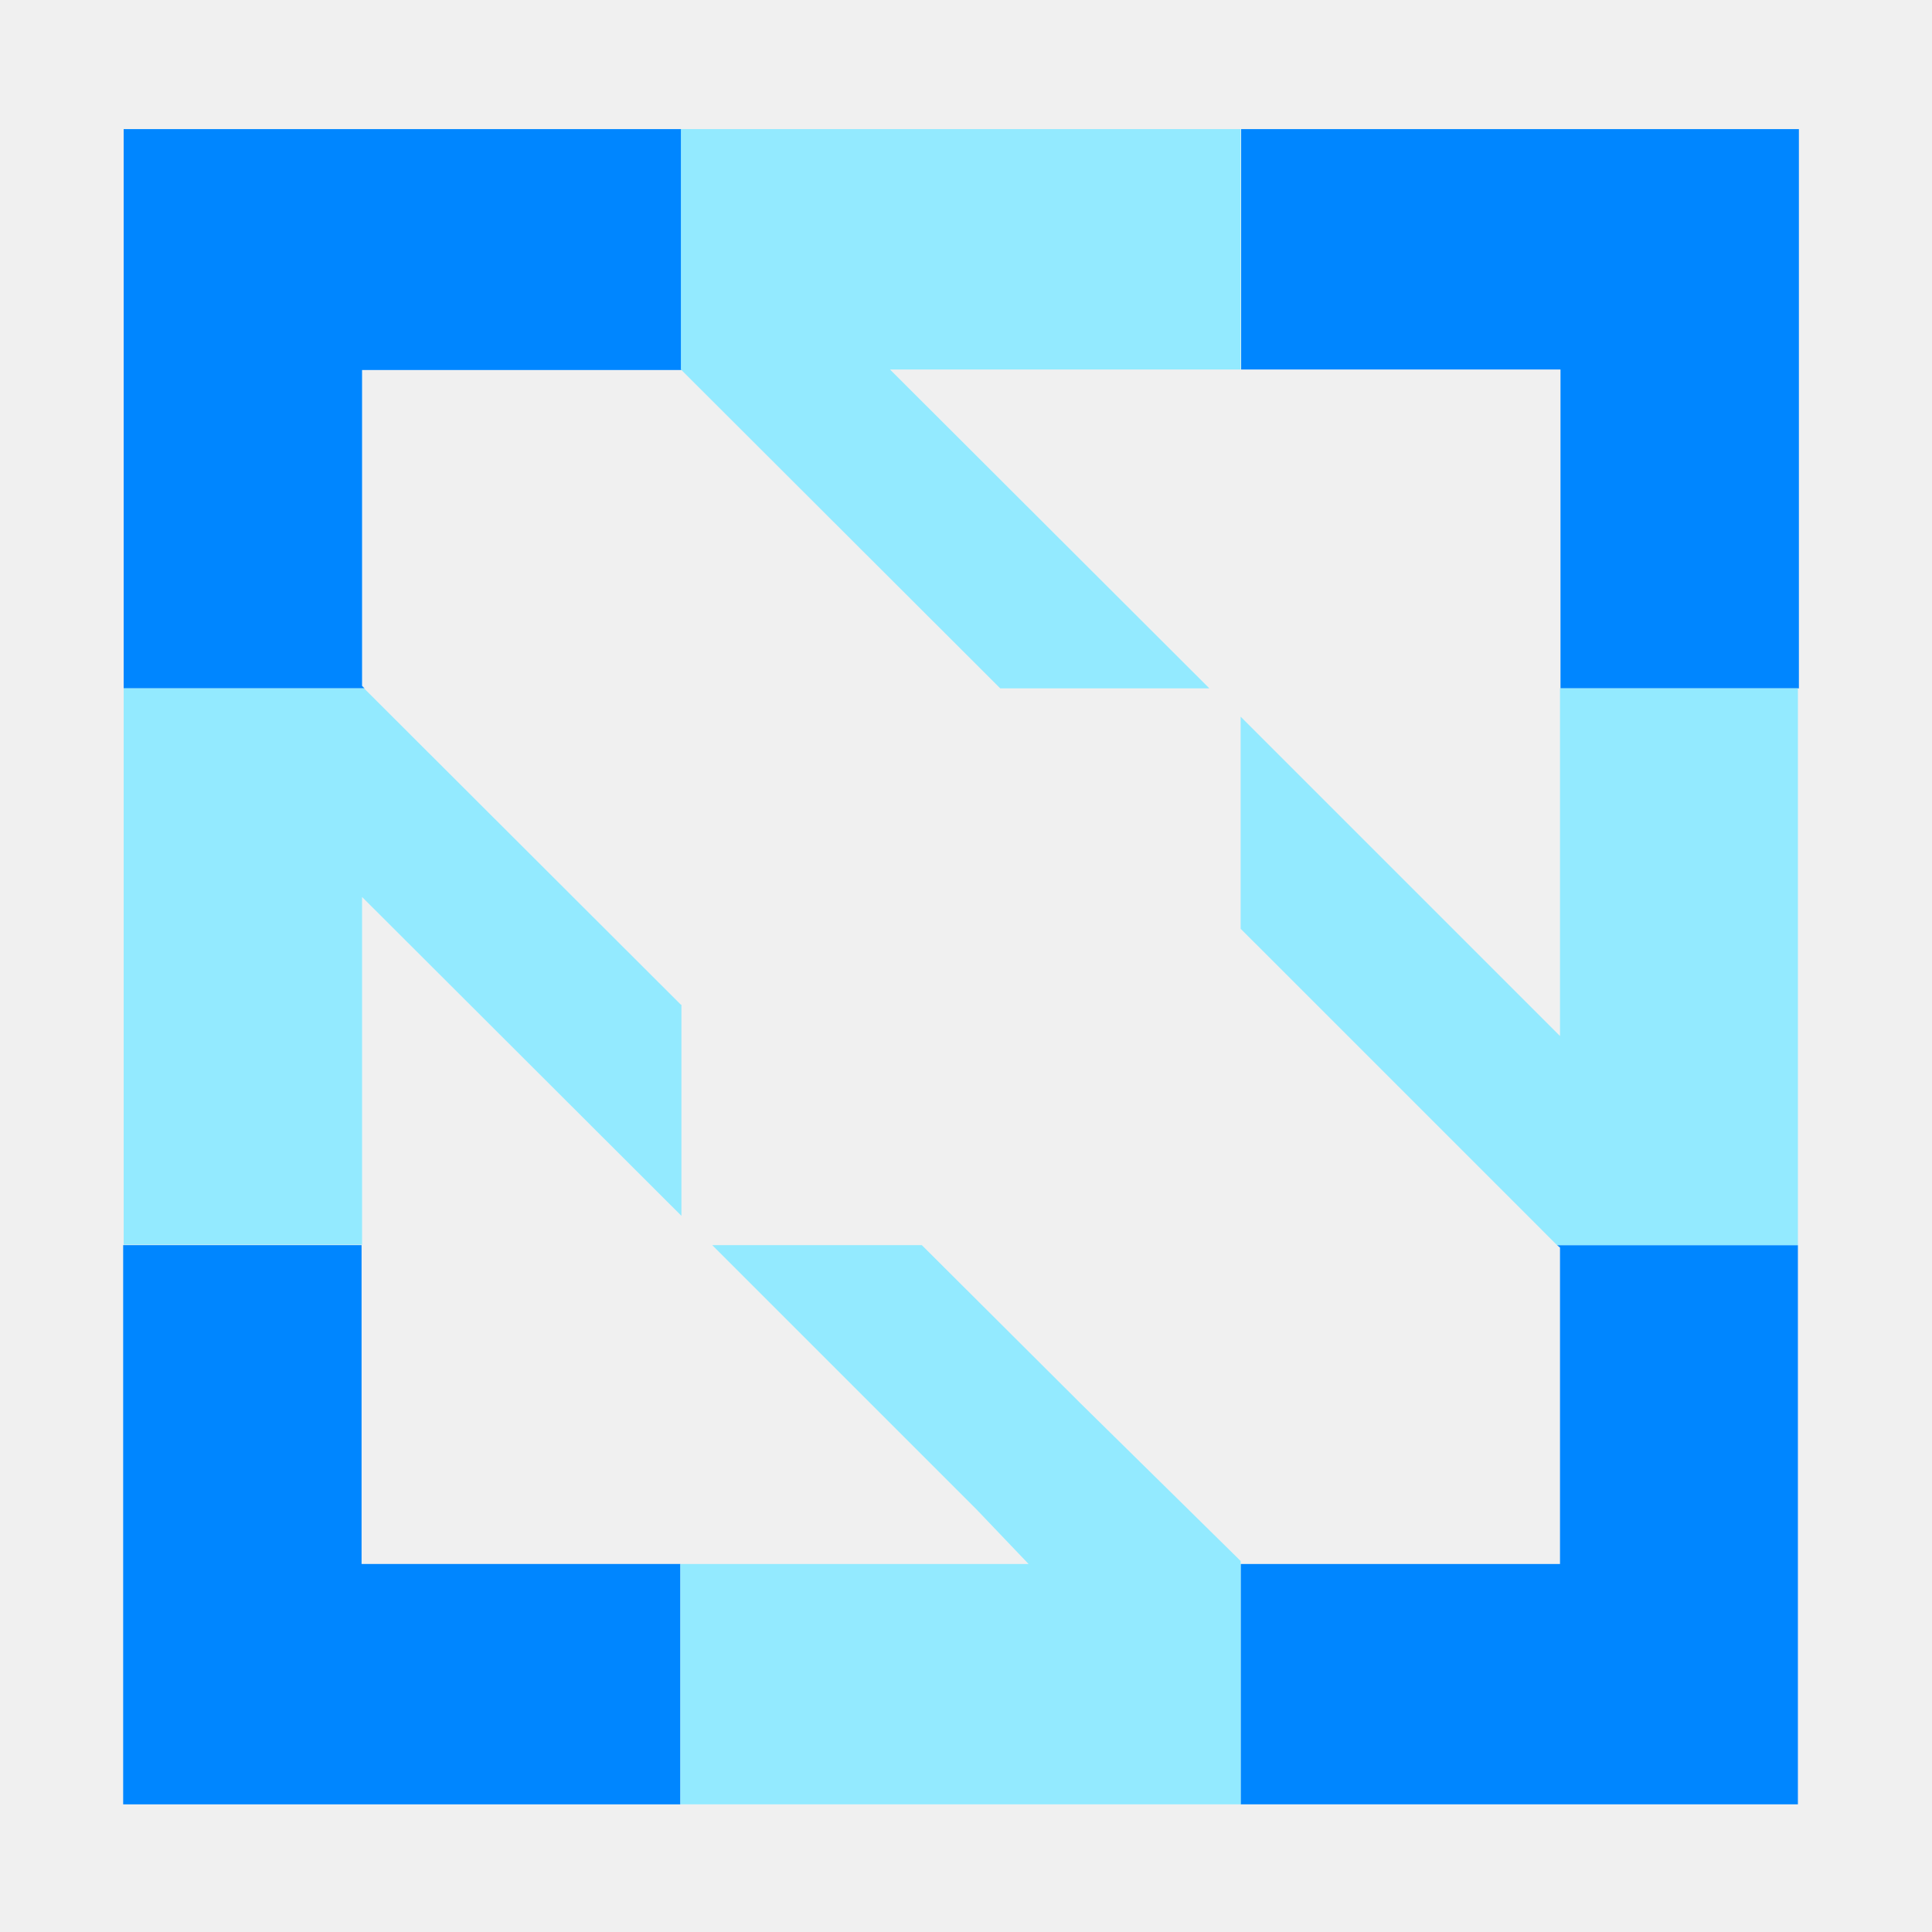
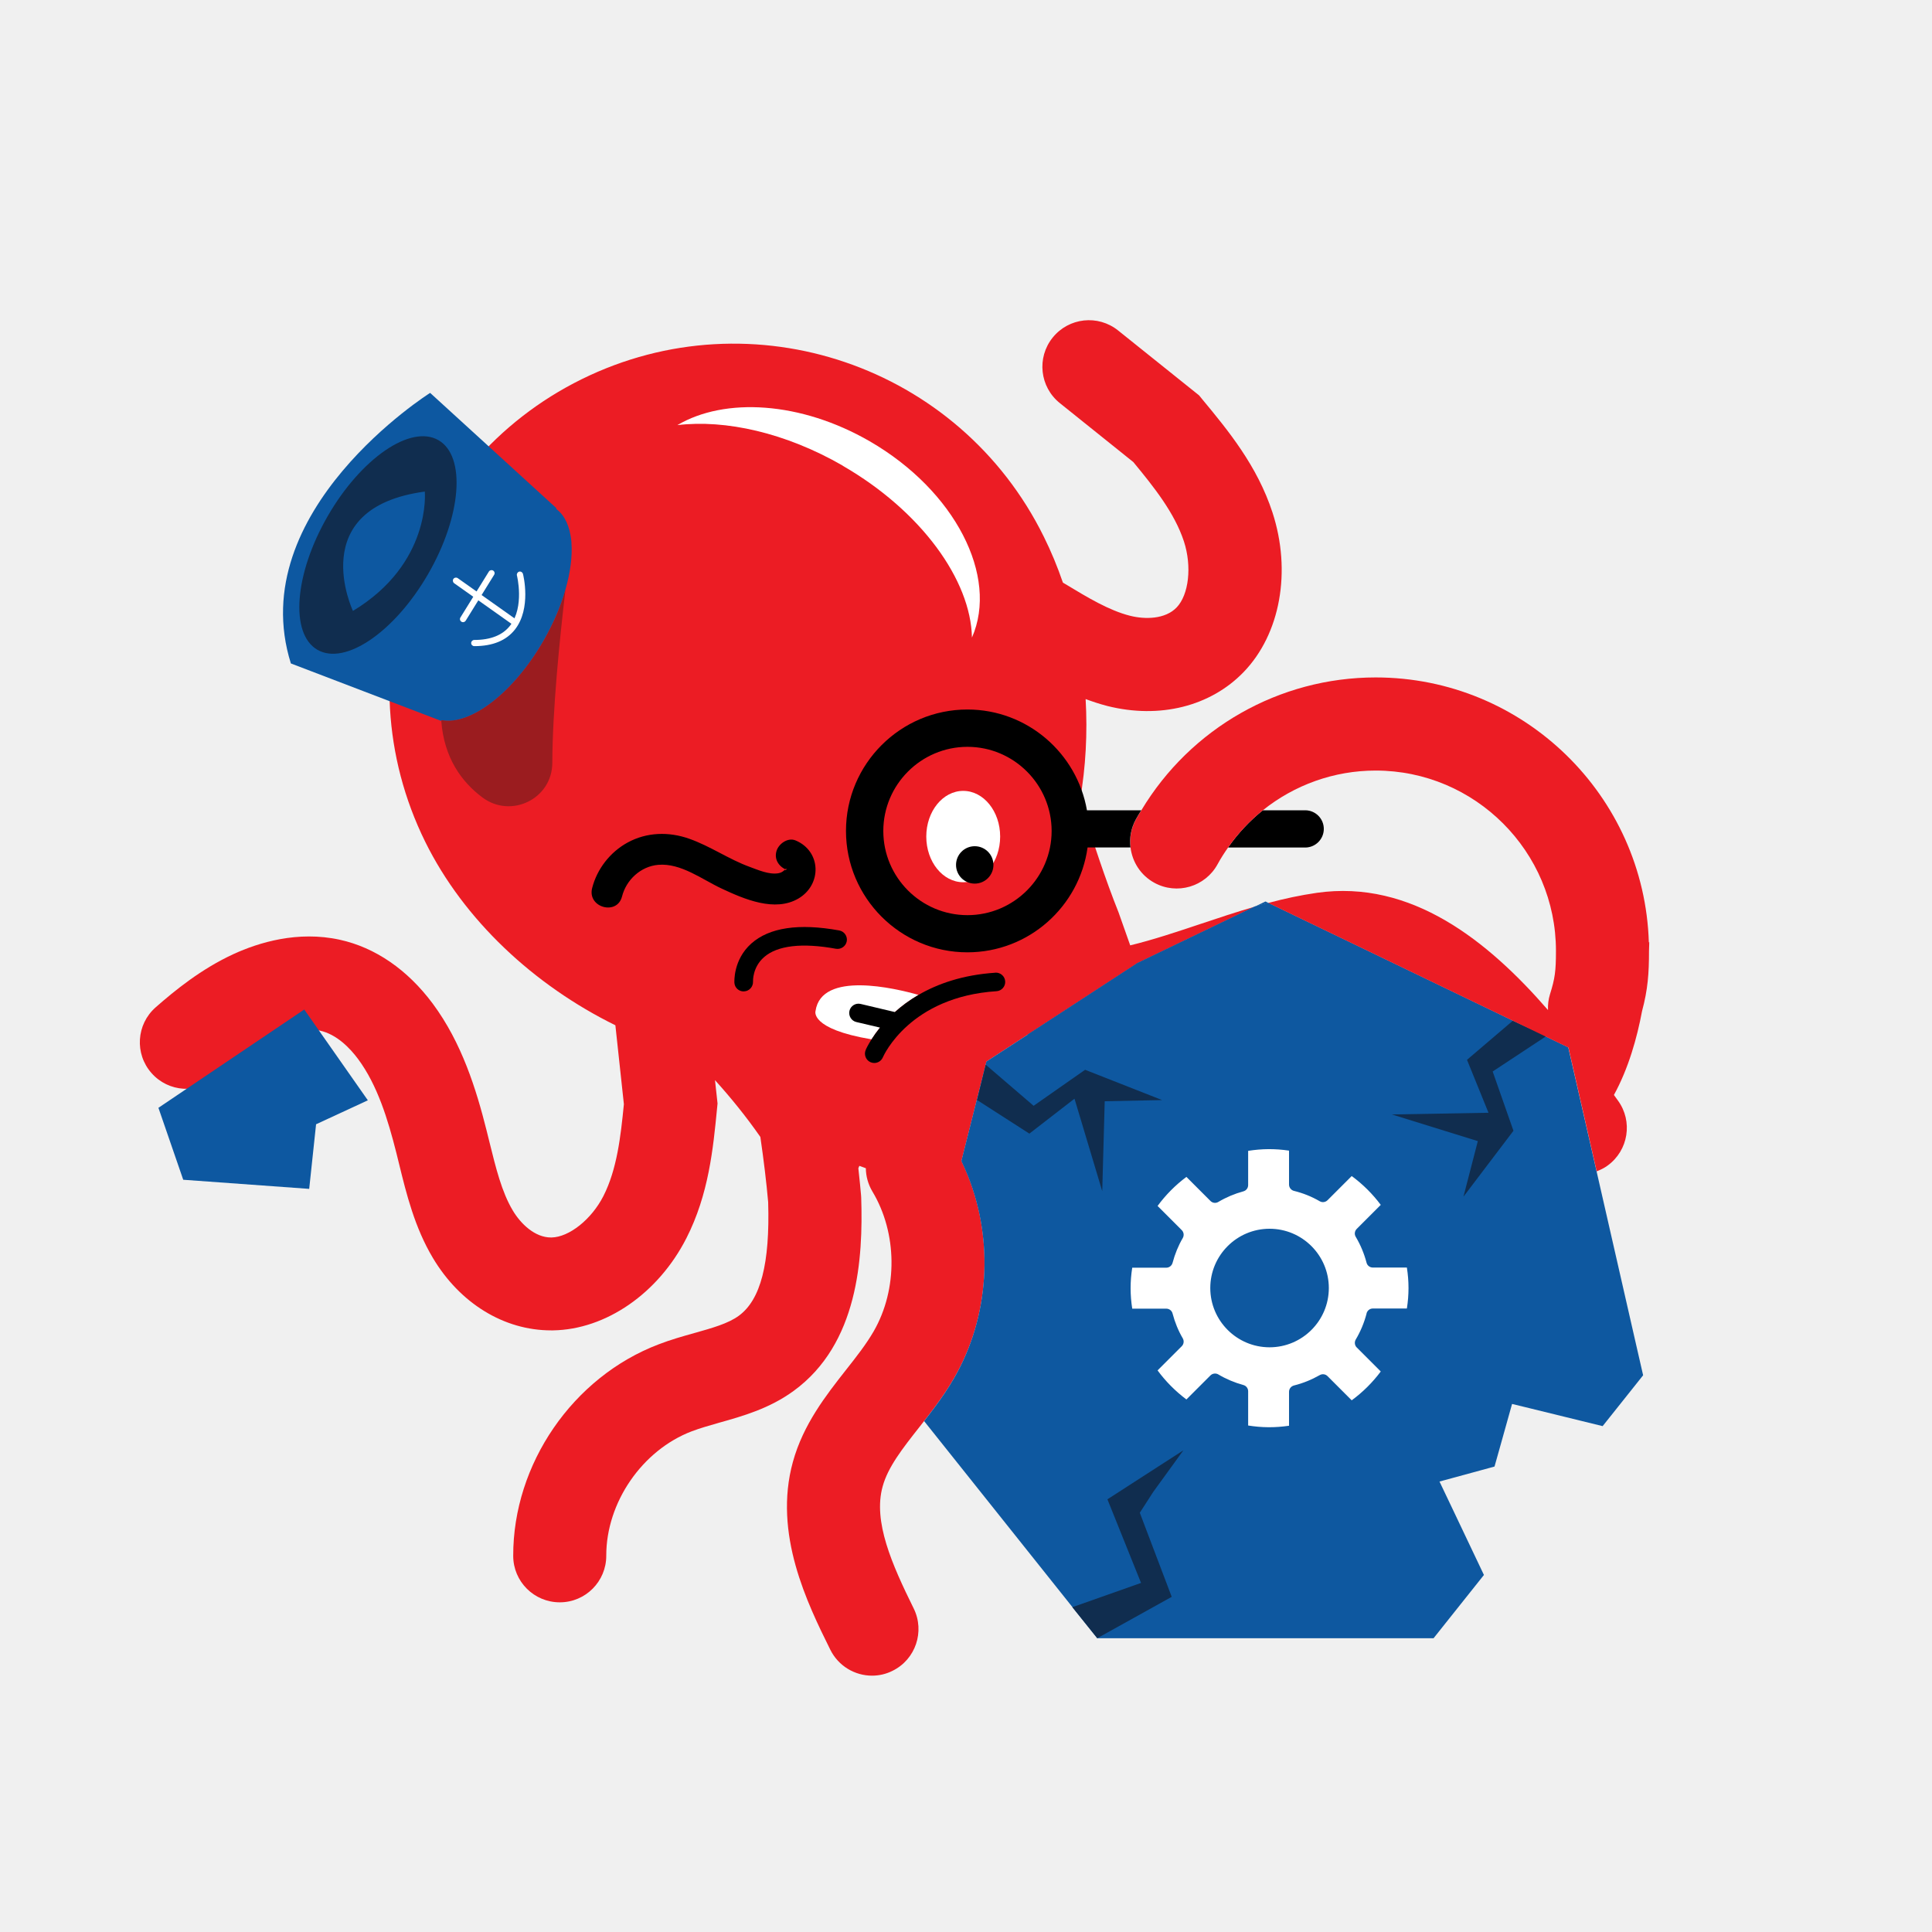
- <svg xmlns="http://www.w3.org/2000/svg" version="1.1" id="a" x="0px" y="0px" viewBox="0 0 389 389" style="enable-background:new 0 0 389 389;" xml:space="preserve">
-   <style type="text/css">
- 	.st0{fill:#0086FF;}
- 	.st1{fill:#93EAFF;}
- </style>
-   <g>
-     <path class="st0" d="M72.8,250.7h-48v112.6h112.2v-48.4H72.8V250.7z" />
-     <path class="st0" d="M314.1,251.2v63.7h-64.3v48.4h112.2V250.7h-48.5L314.1,251.2z" />
-     <path class="st0" d="M24.9,138.6h48.5l-0.5-0.5V74.5h64.3V26H24.9V138.6z" />
-     <path class="st0" d="M249.9,26v48.4h64.3v64.2h48V26C362.1,26,249.9,26,249.9,26z" />
-     <path class="st1" d="M243.5,138.6l-64.3-64.2h70.6V26H137.1v48.4l64.3,64.2H243.5z" />
-     <path class="st1" d="M185.6,250.7h-42.2l53.2,53.2l10.5,11h-70.1v48.4h112.8v-49l-32.1-31.6L185.6,250.7z" />
-     <path class="st1" d="M314.1,138.6v70l-11.1-11.1l-53.2-53.2V187l31.6,31.6l32.1,32.1h48.5V138.6H314.1L314.1,138.6z" />
-     <path class="st1" d="M137.1,202.3l-63.8-63.7H24.9v112h48v-70l64.3,64.2V202.3z" />
-   </g>
+ <svg xmlns="http://www.w3.org/2000/svg" id="Layer_1" viewBox="0 0 250 250">
+   <defs>
+     <style>.cls-1{fill:none;}.cls-1,.cls-2,.cls-3,.cls-4,.cls-5,.cls-6,.cls-7,.cls-8{stroke-width:0px;}.cls-3{fill:#0e58a0;}.cls-4{fill:#0d58a1;}.cls-5{fill:#102d4f;}.cls-6{fill:#9b1c1f;}.cls-7{fill:#fff;}.cls-8{fill:#ec1c24;}</style>
+   </defs>
+   <path class="cls-3" d="M163.75,116.65l-1.36.66c.57-.17,1.15-.32,1.73-.48l-.37-.18Z" />
+   <path class="cls-3" d="M133,133.87h0q.72.61,0,0Z" />
+   <polygon class="cls-8" points="133 133.87 147.09 124.7 133 133.87 133 133.87" />
+   <path class="cls-8" d="M124.41,150.23l3.24-12.87,5.36-3.49,14.09-9.17v-.02s12.83-6.18,12.83-6.18l2.47-1.19c-2.4.69-4.75,1.48-7.06,2.25-3.11,1.04-6.13,2.05-9.09,2.77l-1.51-4.27c-1.64-4.1-3.34-9.2-4.98-14.56.74-4.26.97-8.66.72-13.04.92.34,1.86.65,2.83.9,6.74,1.69,13.32.05,17.61-4.39,4.76-4.92,6.22-13.03,3.74-20.65-1.97-6.05-5.76-10.64-9.11-14.68l-.39-.48-10.48-8.4c-2.6-2.08-6.38-1.67-8.47.93-2.08,2.59-1.67,6.38.93,8.47l9.51,7.63c2.67,3.23,5.34,6.58,6.55,10.27,1.05,3.22.64,6.9-.95,8.55-1.48,1.53-4.08,1.56-6.02,1.07-2.7-.68-5.46-2.34-8.37-4.1-.11-.07-.22-.13-.32-.19-.7-2.04-1.52-4.03-2.47-5.94-10.92-22.15-37.7-31.28-59.8-20.38-22.1,10.9-31.17,37.69-20.25,59.85,4.99,10.12,14.09,18.58,24.61,23.75l1.1,10.21c-.41,4.17-.89,8.43-2.65,11.89-1.54,3.02-4.43,5.32-6.72,5.36h-.06c-2.11,0-3.94-1.8-4.95-3.5-1.43-2.39-2.19-5.52-3.01-8.83-.13-.51-.25-1.02-.38-1.53-1.32-5.25-3.18-11.31-6.97-16.41-3.27-4.39-7.43-7.25-12.03-8.26-5.44-1.19-10.48.36-13.75,1.86-4.16,1.92-7.57,4.69-10.07,6.89-2.5,2.2-2.74,6-.54,8.5,2.2,2.5,6,2.74,8.5.54,2.8-2.46,5-4,7.15-4.99,2.23-1.02,4.47-1.4,6.14-1.04,2.18.48,3.89,2.26,4.94,3.67,2.52,3.39,3.87,7.85,4.96,12.16.12.49.24.98.36,1.46.94,3.84,2.01,8.18,4.36,12.12,3.51,5.89,9.21,9.38,15.3,9.38.08,0,.16,0,.25,0,6.85-.11,13.62-4.79,17.26-11.93,2.89-5.67,3.46-11.59,3.97-16.82l.06-.61-.33-3.02c2.07,2.29,4.06,4.75,5.87,7.35.44,3.01.79,5.93,1.01,8.43.24,7.96-.97,12.64-3.8,14.71-1.38,1.01-3.42,1.58-5.77,2.24-1.49.42-3.03.85-4.61,1.46-11.1,4.23-18.84,15.49-18.81,27.37,0,3.32,2.7,6.01,6.02,6.01h.01c3.33,0,6.02-2.71,6.01-6.04-.01-6.87,4.64-13.64,11.06-16.09,1.08-.41,2.29-.75,3.58-1.12,3.03-.85,6.47-1.82,9.61-4.11,8.37-6.1,8.99-17.19,8.74-25l-.02-.32c-.06-.72-.18-1.93-.35-3.49l.13-.31.84.31c.01,1.03.29,2.07.85,3.01,3.23,5.38,3.3,12.64.17,18.08-.95,1.65-2.23,3.29-3.6,5.02-2.59,3.3-5.52,7.03-6.86,11.89-2.57,9.32,1.89,18.34,4.84,24.3,1.05,2.12,3.18,3.36,5.4,3.36.9,0,1.81-.2,2.66-.63,2.98-1.47,4.2-5.09,2.73-8.07-2.83-5.73-5.27-11.25-4.02-15.77.69-2.53,2.56-4.9,4.72-7.65.22-.28.44-.56.66-.84.92-1.18,1.84-2.39,2.71-3.69.42-.62.82-1.26,1.2-1.93,4.53-7.88,5.1-17.68,1.77-26.07h0c-.24-.61-.51-1.22-.79-1.81" />
+   <path class="cls-8" d="M125.27,152.2c-.24-.61-.51-1.22-.79-1.81.28.6.55,1.2.79,1.81Z" />
+   <polygon class="cls-8" points="133 133.87 127.64 137.36 133 133.87 133 133.87" />
+   <path class="cls-7" d="M109.05,60.27c10.17,5.87,16.58,14.81,16.72,22.23,3.48-7.92-2.18-19.01-13.23-25.4-8.92-5.15-18.74-5.72-24.89-2.09,6.21-.75,14.01.98,21.41,5.25Z" />
+   <ellipse class="cls-7" cx="124.64" cy="108.25" rx="4.78" ry="5.91" />
+   <circle class="cls-2" cx="126.13" cy="111.92" r="2.42" />
+   <path class="cls-7" d="M115.8,130.96c.85-.76,1.86-1.52,3.05-2.22-3.01-.86-12.56-3.14-13.32,2.08,0,0-.81,2.32,7.25,3.67.28-.44.63-.95,1.09-1.51l1.92-2.02Z" />
+   <path class="cls-2" d="M128.78,125.87c-4.22.28-7.47,1.44-9.93,2.87-1.2.7-2.21,1.46-3.05,2.22l-4.43-1.05c-.65-.16-1.3.25-1.45.89-.15.65.25,1.3.89,1.45l3.06.72c-.45.56-.81,1.07-1.09,1.51-.49.77-.73,1.3-.76,1.39-.26.61.02,1.31.63,1.58.16.07.32.1.48.1.47,0,.91-.27,1.11-.73.14-.32,3.54-7.83,14.71-8.56.66-.04,1.17-.62,1.12-1.28-.04-.66-.62-1.16-1.28-1.12Z" />
+   <path class="cls-2" d="M80.49,116.01c.54-2.16,2.42-3.9,4.67-4.1,2.96-.26,5.7,1.9,8.24,3.08,2.89,1.35,6.87,3.08,9.93,1.27,3.06-1.82,2.93-6.13-.39-7.51-1-.42-2.21.45-2.47,1.4-.32,1.15.4,2.05,1.4,2.47.67.28-.45-.25-.32-.23.65.09-.17.34.03.13-.26.27-.48.41-.87.48-1.21.2-2.61-.43-3.71-.83-2.71-.99-5.09-2.68-7.82-3.64-2.64-.93-5.48-.86-7.96.49-2.26,1.23-3.97,3.42-4.6,5.91-.63,2.51,3.24,3.58,3.87,1.07h0Z" />
+   <path class="cls-4" d="M71.99,65.75l-16.33-14.91s-24.23,15.25-18.02,35.01l19.46,7.44s14.67-24.51,14.89-27.53Z" />
+   <path class="cls-6" d="M57.17,93.18l-.07.1c.36,4.79,2.63,7.89,5.31,9.9,3.72,2.79,9.04.19,9.06-4.46.02-6.87.95-16.03,1.7-22.41-.61,2.13-1.57,4.39-2.86,6.63-3.89,6.73-9.45,10.94-13.14,10.23Z" />
+   <path class="cls-4" d="M73.95,70.21c-.03-.34-.07-.66-.13-.97-.3-1.66-1.02-2.93-2.18-3.6-3.59-2.07-10,2.32-14.32,9.81-4.32,7.49-4.92,15.24-1.34,17.31.36.21.76.34,1.18.42,3.69.71,9.26-3.5,13.14-10.23,1.29-2.24,2.25-4.5,2.86-6.63.65-2.25.92-4.35.78-6.11Z" />
+   <ellipse class="cls-5" cx="48.91" cy="70.52" rx="15.66" ry="7.5" transform="translate(-36.62 77.62) rotate(-60)" />
+   <path class="cls-2" d="M96.23,128.29c-.63,0-1.16-.48-1.2-1.12,0-.12-.17-2.97,2.19-5.08,2.33-2.07,6.15-2.64,11.38-1.69.65.12,1.09.75.97,1.4-.12.65-.75,1.08-1.4.97-4.37-.8-7.59-.43-9.31,1.09-1.49,1.31-1.42,3.08-1.42,3.15.03.66-.47,1.23-1.13,1.27-.02,0-.05,0-.07,0Z" />
+   <path class="cls-4" d="M45.67,79.05s-6.32-13.34,9.3-15.44c0,0,.88,9.3-9.3,15.44Z" />
+   <path class="cls-7" d="M66.44,80.81c-.08,0-.16-.02-.23-.07l-7.44-5.27c-.18-.13-.22-.38-.1-.56.13-.18.38-.22.56-.1l7.44,5.27c.18.13.22.38.1.56-.08.11-.2.17-.33.17Z" />
+   <path class="cls-7" d="M61.37,83.61c-.22,0-.4-.18-.4-.4s.18-.4.4-.4c2.12,0,3.68-.62,4.64-1.86,1.89-2.43.89-6.45.88-6.49-.05-.21.08-.43.29-.49.21-.06.43.08.49.29.05.18,1.1,4.45-1.02,7.18-1.12,1.44-2.89,2.17-5.27,2.17Z" />
+   <path class="cls-7" d="M59.92,80.51c-.07,0-.15-.02-.21-.06-.19-.12-.25-.36-.13-.55l3.68-5.94c.12-.19.37-.24.55-.13.19.12.25.36.13.55l-3.68,5.94c-.08.12-.21.19-.34.19Z" />
+   <path class="cls-3" d="M133,133.87l-5.36,3.49-3.24,12.87c.03.05.05.11.07.16.28.6.55,1.2.79,1.81h0c3.33,8.39,2.76,18.18-1.77,26.07-.38.67-.79,1.31-1.2,1.93-.87,1.3-1.79,2.51-2.71,3.69l19.75,24.77,2.65,3.33h43.52l2.65-3.33,3.87-4.86-2.11-4.44-2.11-4.44-1.53-3.21,5.22-1.42,1.9-.52.81-2.88,1.46-5.22,2.26.55,4.73,1.16,4.73,1.16,2.59-3.25,2.65-3.33-.95-4.15-5.08-22.27-2.71-11.87-.95-4.15-3.83-1.85-31.54-15.19-3.46-1.67c-.58.15-1.16.31-1.73.48l-2.47,1.19-12.84,6.18v.02s-14.08,9.17-14.08,9.17" />
+   <path class="cls-7" d="M176.83,169.95c.1-.37.43-.63.81-.63h4.41c.14-.9.21-1.77.21-2.65s-.07-1.74-.21-2.65h-4.41c-.38,0-.72-.26-.81-.63-.31-1.18-.78-2.31-1.4-3.35-.2-.33-.14-.75.13-1.02l3.11-3.11c-1.07-1.43-2.33-2.68-3.76-3.73l-3.13,3.13c-.27.27-.69.32-1.01.13-1.03-.6-2.15-1.05-3.33-1.34-.37-.09-.64-.43-.64-.82v-4.39c-1.84-.27-3.52-.25-5.29.03v4.43c0,.38-.25.71-.62.81-1.14.31-2.23.77-3.24,1.37-.33.2-.75.15-1.02-.13l-3.11-3.11c-1.43,1.07-2.68,2.33-3.73,3.76l3.13,3.13c.27.27.32.69.13,1.02-.58.99-1.02,2.08-1.32,3.21-.1.37-.43.63-.81.63h-4.41c-.14.9-.21,1.77-.21,2.65s.07,1.74.21,2.65h4.41c.38,0,.72.26.81.63.3,1.14.74,2.22,1.32,3.21.19.33.14.75-.13,1.02l-3.13,3.13c1.05,1.43,2.3,2.68,3.73,3.76l3.11-3.11c.27-.27.7-.32,1.02-.13,1.01.6,2.1,1.06,3.24,1.37.37.1.62.43.62.81v4.43c1.77.28,3.45.3,5.29.03v-4.39c0-.39.26-.72.64-.82,1.17-.29,2.29-.75,3.33-1.34.33-.19.74-.14,1.01.13l3.13,3.13c1.43-1.05,2.69-2.3,3.76-3.73l-3.11-3.11c-.27-.27-.32-.69-.13-1.02.62-1.04,1.09-2.17,1.4-3.35ZM164.28,174.34c-4.23,0-7.67-3.44-7.67-7.67s3.44-7.67,7.67-7.67,7.67,3.44,7.67,7.67-3.44,7.67-7.67,7.67Z" />
+   <polygon class="cls-5" points="195.75 132.09 189.83 137.14 192.61 143.99 180.11 144.21 191.23 147.66 189.37 154.85 195.84 146.32 193.15 138.65 200.11 134.06 195.75 132.09" />
+   <polygon class="cls-5" points="126.43 142.34 133.2 146.69 139.04 142.17 142.63 154.14 142.95 142.5 150.38 142.35 140.41 138.43 133.75 143.09 127.55 137.77 126.43 142.34" />
+   <polygon class="cls-5" points="141.99 211.98 151.62 206.63 147.49 195.75 149.23 193.05 153.13 187.67 143.3 194.01 147.65 204.83 138.76 207.97 141.99 211.98" />
+   <path class="cls-1" d="M125.19,96.63c-6.01,0-10.89,4.89-10.89,10.89s4.89,10.89,10.89,10.89,10.89-4.89,10.89-10.89-4.89-10.89-10.89-10.89Z" />
+   <path class="cls-2" d="M158.9,109.67h9.99c1.33,0,2.41-1.08,2.41-2.41s-1.08-2.41-2.41-2.41h-5.48c-1.71,1.37-3.22,2.99-4.5,4.82Z" />
+   <path class="cls-8" d="M213.42,121.88l-.06.08c-.57-19.01-16.2-34.3-35.35-34.3-12.46,0-23.94,6.56-30.32,17.19-.24.4-.49.79-.71,1.2-.63,1.15-.84,2.41-.69,3.62.23,1.86,1.31,3.59,3.08,4.56,2.92,1.6,6.58.53,8.18-2.39.41-.76.88-1.48,1.36-2.17,1.28-1.83,2.8-3.45,4.5-4.82,4.08-3.27,9.2-5.14,14.6-5.14,12.86,0,23.33,10.47,23.33,23.33,0,2.63-.13,3.57-.77,5.61-.21.68-.29,1.37-.26,2.05-7.77-8.95-17.68-16.91-29.9-15.17-2.15.31-4.24.76-6.29,1.31l3.46,1.67,31.54,15.19,3.83,1.85.95,4.15,2.71,11.87c.49-.19.97-.42,1.42-.75,2.69-1.96,3.29-5.72,1.33-8.41-.17-.24-.35-.48-.52-.72,1.88-3.42,2.99-7.38,3.64-10.85.75-2.8.9-4.87.9-7.78,0-.01,0-.02,0-.03.03-.71.03-1.12.03-1.12Z" />
+   <path class="cls-2" d="M147.69,104.85h-7.04c-1.28-7.39-7.72-13.04-15.47-13.04-8.66,0-15.71,7.05-15.71,15.71s7.05,15.71,15.71,15.71c7.94,0,14.5-5.92,15.55-13.57h5.55c-.15-1.21.06-2.47.69-3.62.22-.41.47-.8.71-1.2ZM125.19,118.42c-6.01,0-10.89-4.89-10.89-10.89s4.89-10.89,10.89-10.89,10.89,4.89,10.89,10.89-4.89,10.89-10.89,10.89Z" />
+   <polygon class="cls-4" points="23.71 152.66 40.01 153.84 40.9 145.48 47.6 142.38 39.37 130.63 20.5 143.35 23.71 152.66" />
</svg>
